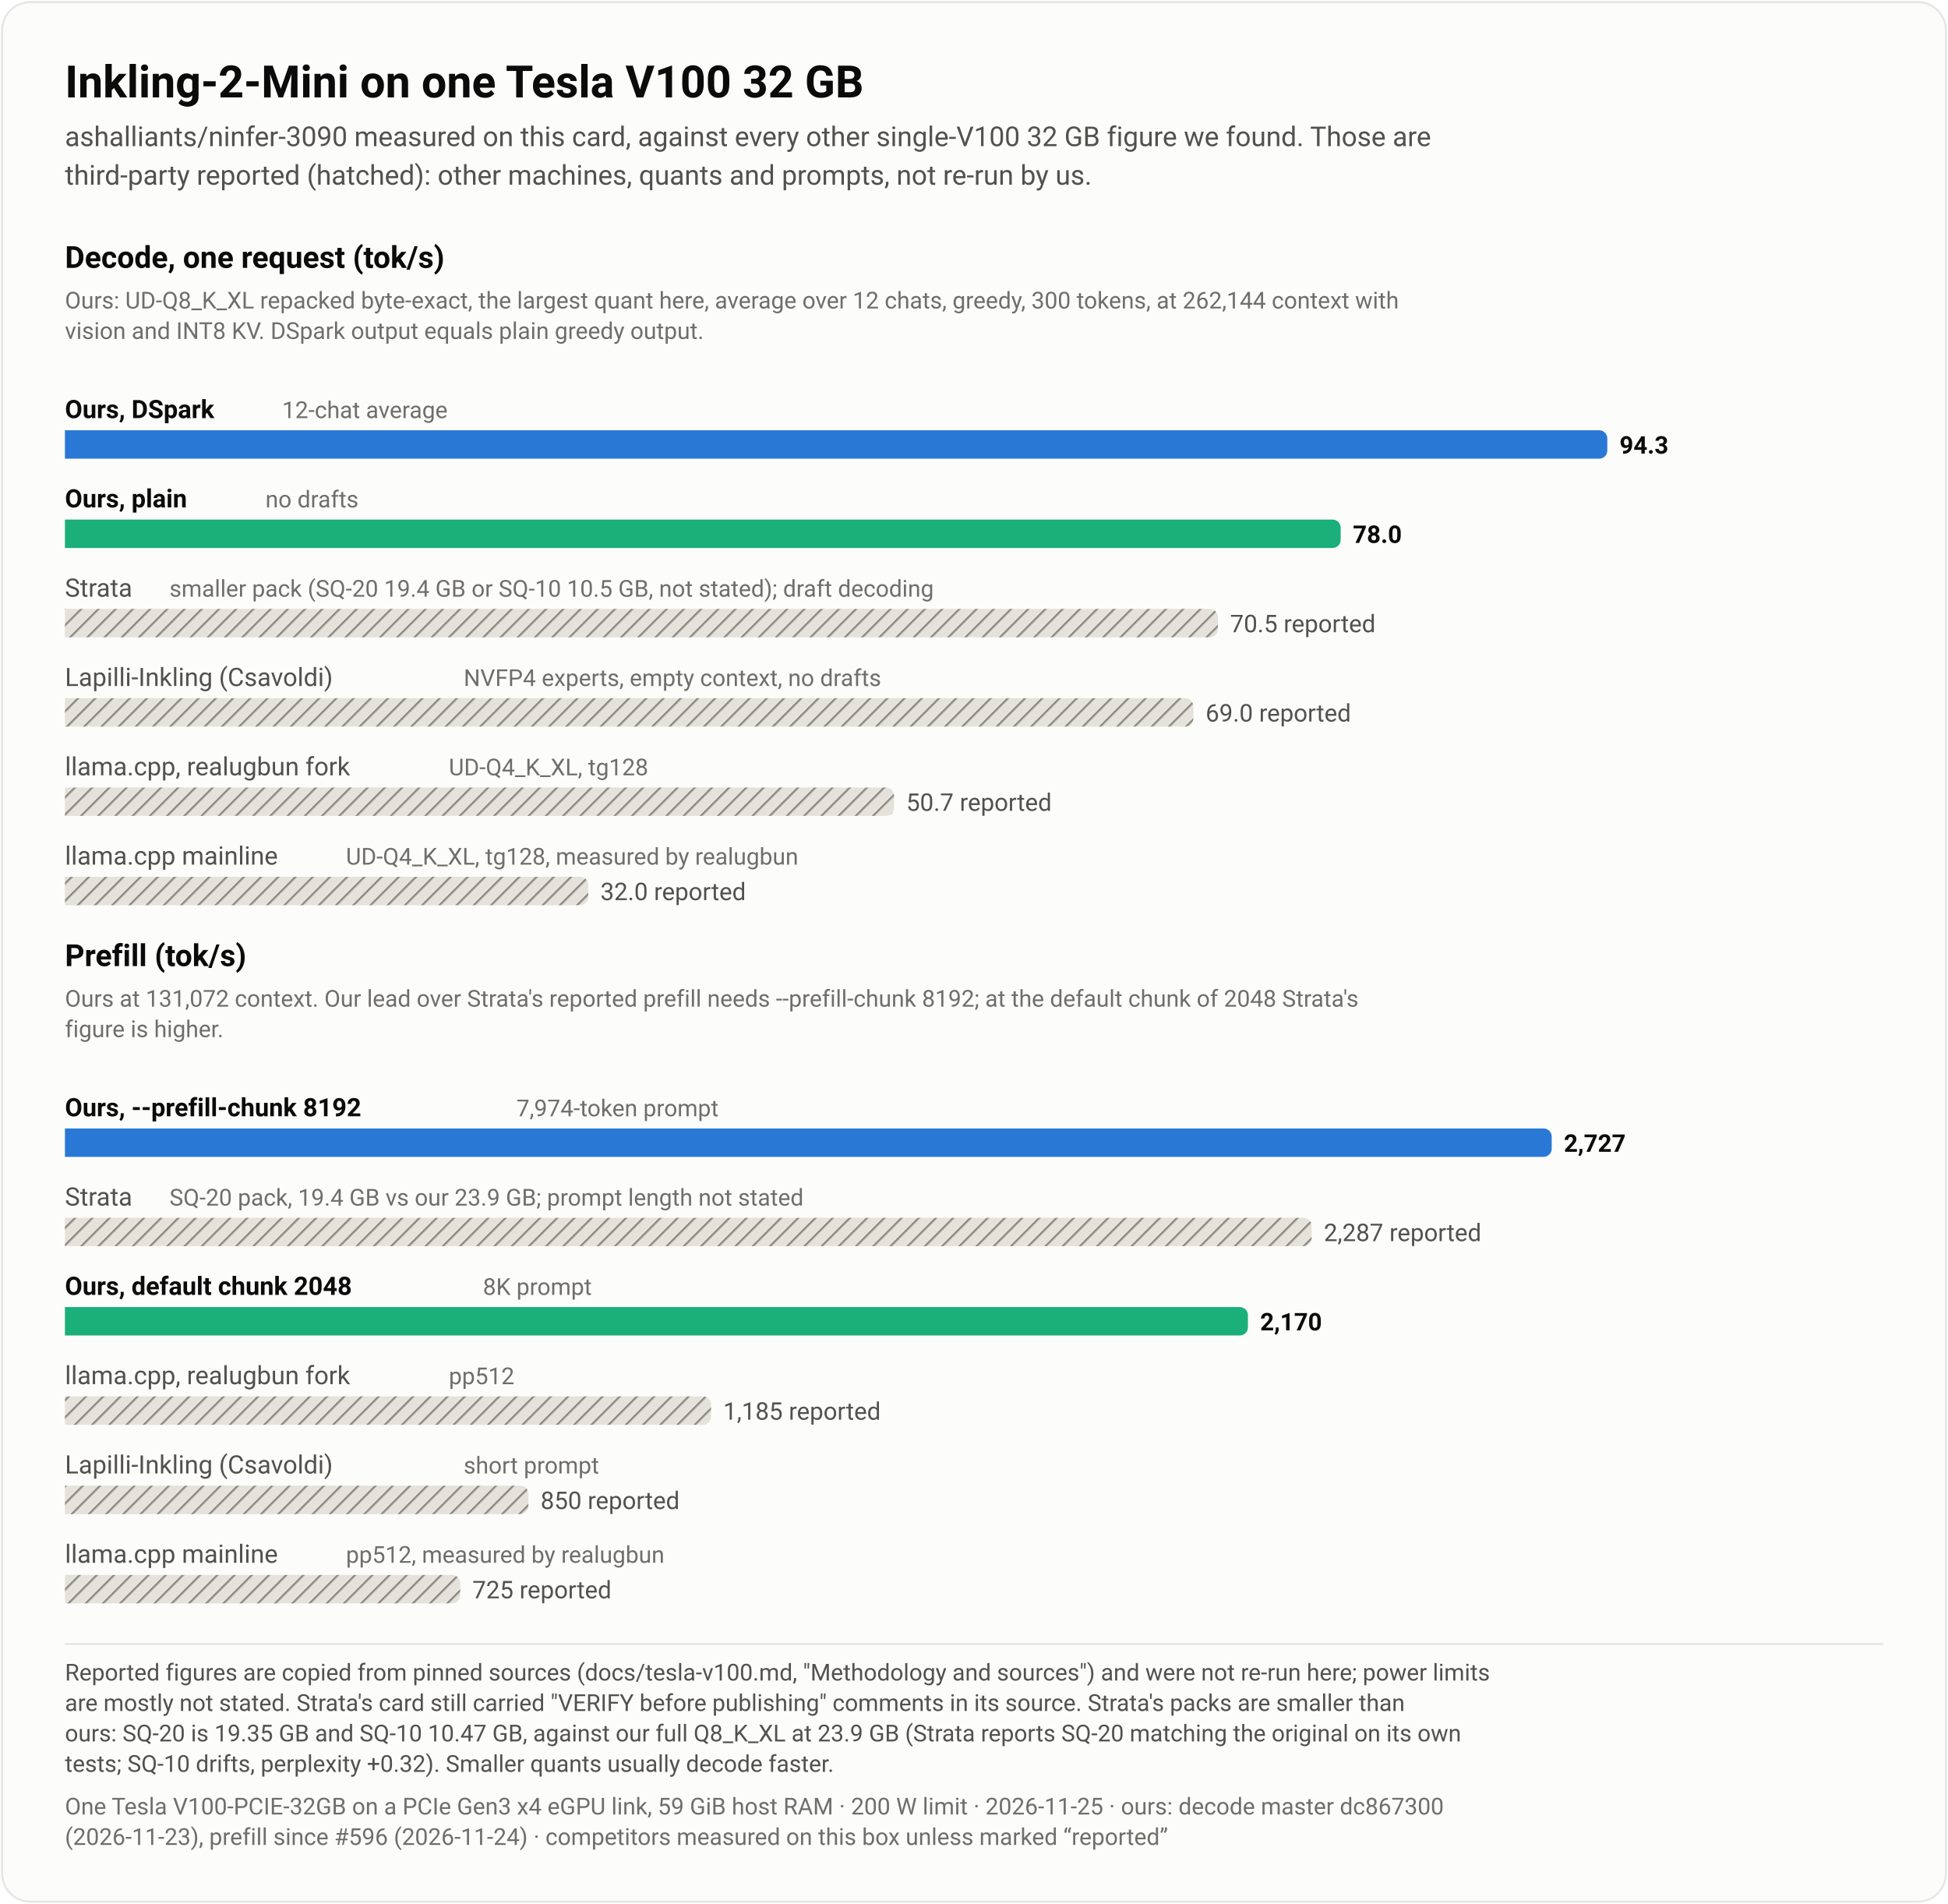
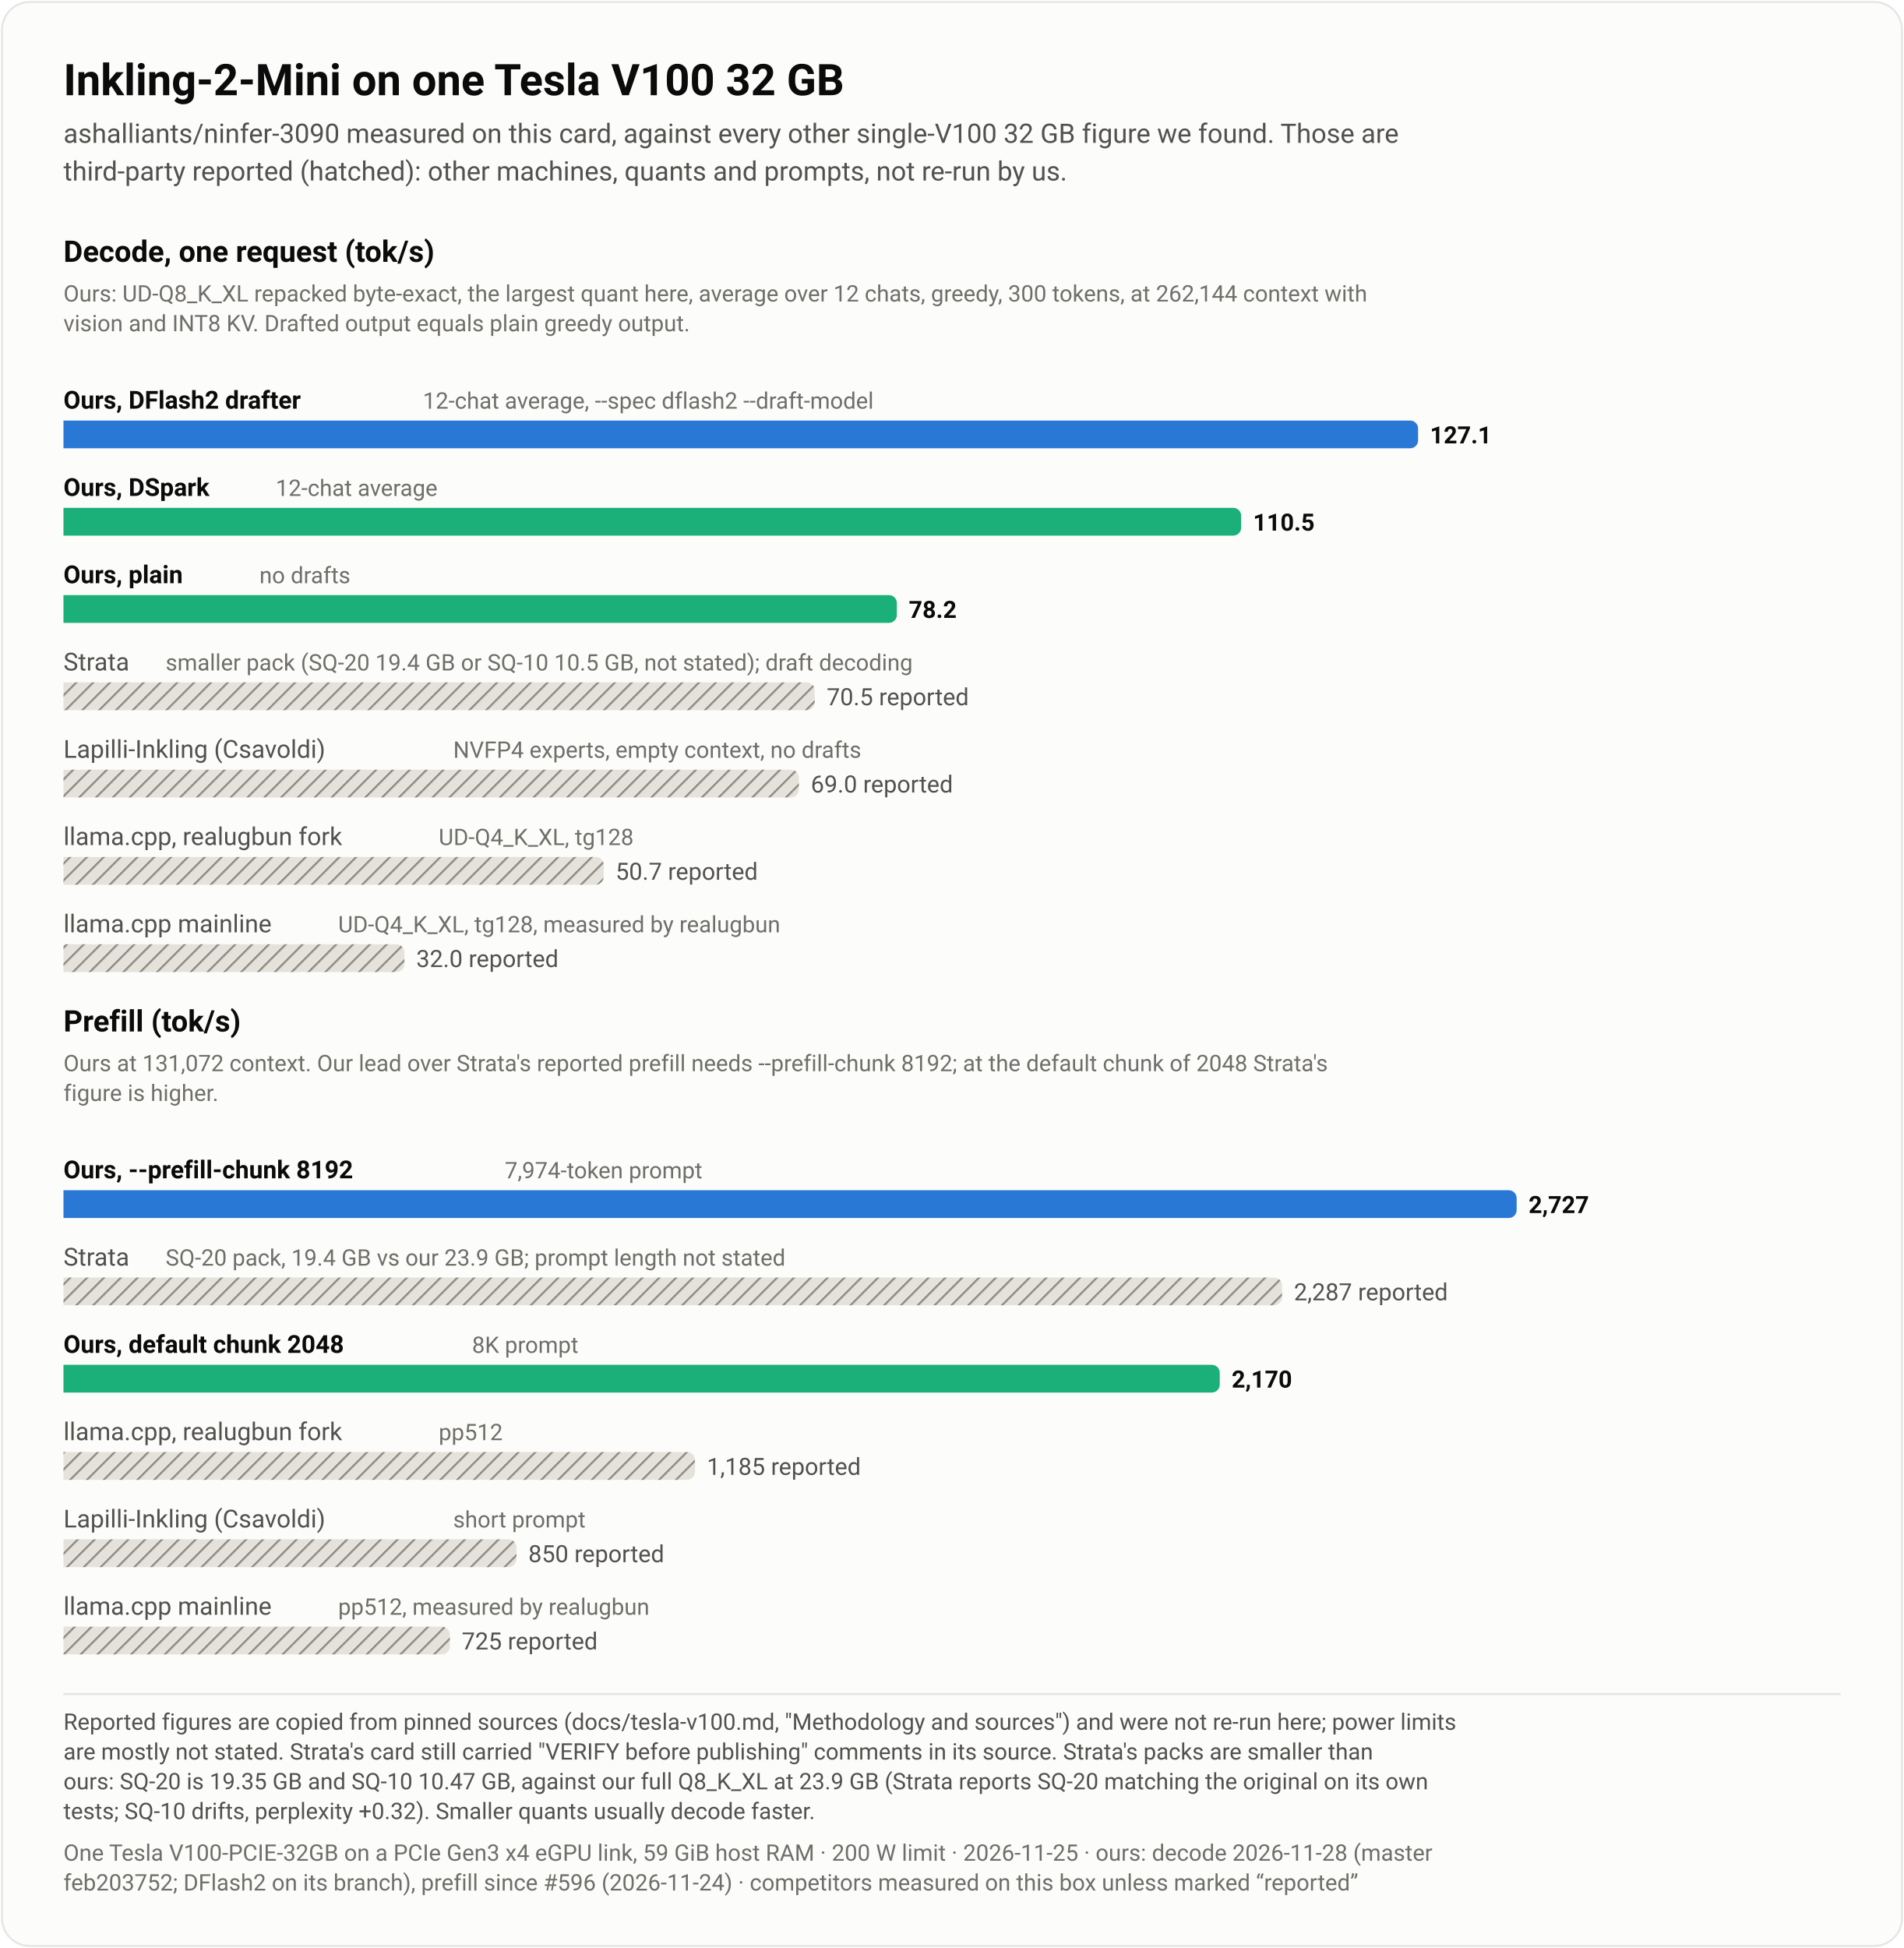
- <svg xmlns="http://www.w3.org/2000/svg" viewBox="0 0 960 938" width="960" height="938" role="img" aria-label="Inkling-2-Mini decode and prefill on one Tesla V100: ashalliants/ninfer-3090 measured, Strata, Lapilli-Inkling and llama.cpp as reported.">
+ <svg xmlns="http://www.w3.org/2000/svg" viewBox="0 0 960 982" width="960" height="982" role="img" aria-label="Inkling-2-Mini decode and prefill on one Tesla V100: ashalliants/ninfer-3090 measured, Strata, Lapilli-Inkling and llama.cpp as reported.">
  <style>
    .surface { fill: #fcfcfb; stroke: rgba(11,11,11,0.10); }
    .t1 { fill: #0b0b0b; } .t2 { fill: #52514e; } .t3 { fill: #6f6e69; }
    .grid { stroke: #e6e5df; } .base { stroke: #c3c2b7; } .ref { stroke: #52514e; stroke-dasharray: 4 3; }
    .ours { fill: #2a78d6; } .alt { fill: #1baf7a; } .same { fill: #eb6834; } .prev { fill: #b5b3aa; }
    .rep { fill: url(#hatch-v100-inkling2-mini); } .hatchbg { fill: #e4e2da; } .hatchln { stroke: #8f8d86; }
    .win { fill: #1d5fb0; } .loss { fill: #b8471d; }
    text { font-family: system-ui, -apple-system, "Segoe UI", Roboto, "Helvetica Neue", Arial, sans-serif; }
    @media (prefers-color-scheme: dark) {
      .surface { fill: #1a1a19; stroke: rgba(255,255,255,0.12); }
      .t1 { fill: #f4f3ef; } .t2 { fill: #c3c2b7; } .t3 { fill: #a3a29b; }
      .grid { stroke: #2e2e2b; } .base { stroke: #4a4a46; } .ref { stroke: #c3c2b7; }
      .ours { fill: #3987e5; } .alt { fill: #199e70; } .same { fill: #d95926; } .prev { fill: #6f6e69; }
      .hatchbg { fill: #3a3935; } .hatchln { stroke: #8f8d86; }
      .win { fill: #79b0f0; } .loss { fill: #f08a5d; }
    }
  </style>
  <defs>
    <pattern id="hatch-v100-inkling2-mini" width="6" height="6" patternUnits="userSpaceOnUse" patternTransform="rotate(45)">
      <rect width="6" height="6" class="hatchbg" />
      <line x1="0" y1="0" x2="0" y2="6" class="hatchln" stroke-width="2" />
    </pattern>
  </defs>
-   <rect x="1" y="1" width="958" height="936" rx="14" class="surface" stroke-width="1" />
+   <rect x="1" y="1" width="958" height="980" rx="14" class="surface" stroke-width="1" />
  <text x="32.0" y="48.0" class="t1" font-size="22" font-weight="700" text-anchor="start">Inkling-2-Mini on one Tesla V100 32 GB</text>
  <text x="32.0" y="72.0" class="t2" font-size="13.5" font-weight="400" text-anchor="start">ashalliants/ninfer-3090 measured on this card, against every other single-V100 32 GB figure we found. Those are</text>
  <text x="32.0" y="91.0" class="t2" font-size="13.5" font-weight="400" text-anchor="start">third-party reported (hatched): other machines, quants and prompts, not re-run by us.</text>
  <text x="32.0" y="132.0" class="t1" font-size="15" font-weight="600" text-anchor="start">Decode, one request (tok/s)</text>
  <text x="32.0" y="152.0" class="t3" font-size="11.5" font-weight="400" text-anchor="start">Ours: UD-Q8_K_XL repacked byte-exact, the largest quant here, average over 12 chats, greedy, 300 tokens, at 262,144 context with</text>
-   <text x="32.0" y="167.0" class="t3" font-size="11.5" font-weight="400" text-anchor="start">vision and INT8 KV. DSpark output equals plain greedy output.</text>
-   <text x="32.0" y="206.0" class="t1" font-size="12.5" font-weight="600" text-anchor="start">Ours, DSpark</text>
-   <text x="139.0" y="206.0" class="t3" font-size="11.5" font-weight="400" text-anchor="start">12-chat average</text>
-   <path class="ours" d="M32.0,212.0 h756.1 a4,4 0 0 1 4,4 v6.0 a4,4 0 0 1 -4,4 h-756.1 z" />
-   <text x="798.1" y="223.5" class="t1" font-size="12" font-weight="600" text-anchor="start">94.3</text>
-   <text x="32.0" y="250.0" class="t1" font-size="12.5" font-weight="600" text-anchor="start">Ours, plain</text>
-   <text x="130.8" y="250.0" class="t3" font-size="11.5" font-weight="400" text-anchor="start">no drafts</text>
-   <path class="alt" d="M32.0,256.0 h624.7 a4,4 0 0 1 4,4 v6.0 a4,4 0 0 1 -4,4 h-624.7 z" />
-   <text x="666.7" y="267.5" class="t1" font-size="12" font-weight="600" text-anchor="start">78.0</text>
-   <text x="32.0" y="294.0" class="t2" font-size="12.5" font-weight="400" text-anchor="start">Strata</text>
-   <text x="83.5" y="294.0" class="t3" font-size="11.5" font-weight="400" text-anchor="start">smaller pack (SQ-20 19.4 GB or SQ-10 10.5 GB, not stated); draft decoding</text>
-   <path class="rep" d="M32.0,300.0 h564.2 a4,4 0 0 1 4,4 v6.0 a4,4 0 0 1 -4,4 h-564.2 z" />
-   <text x="606.2" y="311.5" class="t2" font-size="12" font-weight="400" text-anchor="start">70.5 reported</text>
-   <text x="32.0" y="338.0" class="t2" font-size="12.5" font-weight="400" text-anchor="start">Lapilli-Inkling (Csavoldi)</text>
-   <text x="228.5" y="338.0" class="t3" font-size="11.5" font-weight="400" text-anchor="start">NVFP4 experts, empty context, no drafts</text>
-   <path class="rep" d="M32.0,344.0 h552.1 a4,4 0 0 1 4,4 v6.0 a4,4 0 0 1 -4,4 h-552.1 z" />
-   <text x="594.1" y="355.5" class="t2" font-size="12" font-weight="400" text-anchor="start">69.0 reported</text>
-   <text x="32.0" y="382.0" class="t2" font-size="12.5" font-weight="400" text-anchor="start">llama.cpp, realugbun fork</text>
-   <text x="221.2" y="382.0" class="t3" font-size="11.5" font-weight="400" text-anchor="start">UD-Q4_K_XL, tg128</text>
-   <path class="rep" d="M32.0,388.0 h404.6 a4,4 0 0 1 4,4 v6.0 a4,4 0 0 1 -4,4 h-404.6 z" />
-   <text x="446.6" y="399.5" class="t2" font-size="12" font-weight="400" text-anchor="start">50.7 reported</text>
-   <text x="32.0" y="426.0" class="t2" font-size="12.5" font-weight="400" text-anchor="start">llama.cpp mainline</text>
-   <text x="170.5" y="426.0" class="t3" font-size="11.5" font-weight="400" text-anchor="start">UD-Q4_K_XL, tg128, measured by realugbun</text>
-   <path class="rep" d="M32.0,432.0 h253.9 a4,4 0 0 1 4,4 v6.0 a4,4 0 0 1 -4,4 h-253.9 z" />
-   <text x="295.9" y="443.5" class="t2" font-size="12" font-weight="400" text-anchor="start">32.0 reported</text>
-   <text x="32.0" y="476.0" class="t1" font-size="15" font-weight="600" text-anchor="start">Prefill (tok/s)</text>
-   <text x="32.0" y="496.0" class="t3" font-size="11.5" font-weight="400" text-anchor="start">Ours at 131,072 context. Our lead over Strata's reported prefill needs --prefill-chunk 8192; at the default chunk of 2048 Strata's</text>
-   <text x="32.0" y="511.0" class="t3" font-size="11.5" font-weight="400" text-anchor="start">figure is higher.</text>
-   <text x="32.0" y="550.0" class="t1" font-size="12.5" font-weight="600" text-anchor="start">Ours, --prefill-chunk 8192</text>
-   <text x="254.5" y="550.0" class="t3" font-size="11.5" font-weight="400" text-anchor="start">7,974-token prompt</text>
-   <path class="ours" d="M32.0,556.0 h728.7 a4,4 0 0 1 4,4 v6.0 a4,4 0 0 1 -4,4 h-728.7 z" />
-   <text x="770.7" y="567.5" class="t1" font-size="12" font-weight="600" text-anchor="start">2,727</text>
-   <text x="32.0" y="594.0" class="t2" font-size="12.5" font-weight="400" text-anchor="start">Strata</text>
-   <text x="83.5" y="594.0" class="t3" font-size="11.5" font-weight="400" text-anchor="start">SQ-20 pack, 19.4 GB vs our 23.9 GB; prompt length not stated</text>
-   <path class="rep" d="M32.0,600.0 h610.4 a4,4 0 0 1 4,4 v6.0 a4,4 0 0 1 -4,4 h-610.4 z" />
-   <text x="652.4" y="611.5" class="t2" font-size="12" font-weight="400" text-anchor="start">2,287 reported</text>
-   <text x="32.0" y="638.0" class="t1" font-size="12.5" font-weight="600" text-anchor="start">Ours, default chunk 2048</text>
-   <text x="238.0" y="638.0" class="t3" font-size="11.5" font-weight="400" text-anchor="start">8K prompt</text>
-   <path class="alt" d="M32.0,644.0 h579.0 a4,4 0 0 1 4,4 v6.0 a4,4 0 0 1 -4,4 h-579.0 z" />
-   <text x="621.0" y="655.5" class="t1" font-size="12" font-weight="600" text-anchor="start">2,170</text>
-   <text x="32.0" y="682.0" class="t2" font-size="12.5" font-weight="400" text-anchor="start">llama.cpp, realugbun fork</text>
-   <text x="221.2" y="682.0" class="t3" font-size="11.5" font-weight="400" text-anchor="start">pp512</text>
-   <path class="rep" d="M32.0,688.0 h314.4 a4,4 0 0 1 4,4 v6.0 a4,4 0 0 1 -4,4 h-314.4 z" />
-   <text x="356.4" y="699.5" class="t2" font-size="12" font-weight="400" text-anchor="start">1,185 reported</text>
-   <text x="32.0" y="726.0" class="t2" font-size="12.5" font-weight="400" text-anchor="start">Lapilli-Inkling (Csavoldi)</text>
-   <text x="228.5" y="726.0" class="t3" font-size="11.5" font-weight="400" text-anchor="start">short prompt</text>
-   <path class="rep" d="M32.0,732.0 h224.4 a4,4 0 0 1 4,4 v6.0 a4,4 0 0 1 -4,4 h-224.4 z" />
-   <text x="266.4" y="743.5" class="t2" font-size="12" font-weight="400" text-anchor="start">850 reported</text>
-   <text x="32.0" y="770.0" class="t2" font-size="12.5" font-weight="400" text-anchor="start">llama.cpp mainline</text>
-   <text x="170.5" y="770.0" class="t3" font-size="11.5" font-weight="400" text-anchor="start">pp512, measured by realugbun</text>
-   <path class="rep" d="M32.0,776.0 h190.8 a4,4 0 0 1 4,4 v6.0 a4,4 0 0 1 -4,4 h-190.8 z" />
-   <text x="232.8" y="787.5" class="t2" font-size="12" font-weight="400" text-anchor="start">725 reported</text>
-   <line x1="32" y1="810.0" x2="928" y2="810.0" class="grid" stroke-width="1" />
-   <text x="32.0" y="828.0" class="t2" font-size="11.5" font-weight="400" text-anchor="start">Reported figures are copied from pinned sources (docs/tesla-v100.md, "Methodology and sources") and were not re-run here; power limits</text>
-   <text x="32.0" y="843.0" class="t2" font-size="11.5" font-weight="400" text-anchor="start">are mostly not stated. Strata's card still carried "VERIFY before publishing" comments in its source. Strata's packs are smaller than</text>
-   <text x="32.0" y="858.0" class="t2" font-size="11.5" font-weight="400" text-anchor="start">ours: SQ-20 is 19.35 GB and SQ-10 10.47 GB, against our full Q8_K_XL at 23.9 GB (Strata reports SQ-20 matching the original on its own</text>
-   <text x="32.0" y="873.0" class="t2" font-size="11.5" font-weight="400" text-anchor="start">tests; SQ-10 drifts, perplexity +0.32). Smaller quants usually decode faster.</text>
-   <text x="32.0" y="894.0" class="t3" font-size="11.5" font-weight="400" text-anchor="start">One Tesla V100-PCIE-32GB on a PCIe Gen3 x4 eGPU link, 59 GiB host RAM · 200 W limit · 2026-11-25 · ours: decode master dc867300</text>
-   <text x="32.0" y="909.0" class="t3" font-size="11.5" font-weight="400" text-anchor="start">(2026-11-23), prefill since #596 (2026-11-24) · competitors measured on this box unless marked “reported”</text>
+   <text x="32.0" y="167.0" class="t3" font-size="11.5" font-weight="400" text-anchor="start">vision and INT8 KV. Drafted output equals plain greedy output.</text>
+   <text x="32.0" y="206.0" class="t1" font-size="12.5" font-weight="600" text-anchor="start">Ours, DFlash2 drafter</text>
+   <text x="213.2" y="206.0" class="t3" font-size="11.5" font-weight="400" text-anchor="start">12-chat average, --spec dflash2 --draft-model</text>
+   <path class="ours" d="M32.0,212.0 h679.0 a4,4 0 0 1 4,4 v6.0 a4,4 0 0 1 -4,4 h-679.0 z" />
+   <text x="721.0" y="223.5" class="t1" font-size="12" font-weight="600" text-anchor="start">127.1</text>
+   <text x="32.0" y="250.0" class="t1" font-size="12.5" font-weight="600" text-anchor="start">Ours, DSpark</text>
+   <text x="139.0" y="250.0" class="t3" font-size="11.5" font-weight="400" text-anchor="start">12-chat average</text>
+   <path class="alt" d="M32.0,256.0 h589.8 a4,4 0 0 1 4,4 v6.0 a4,4 0 0 1 -4,4 h-589.8 z" />
+   <text x="631.8" y="267.5" class="t1" font-size="12" font-weight="600" text-anchor="start">110.5</text>
+   <text x="32.0" y="294.0" class="t1" font-size="12.5" font-weight="600" text-anchor="start">Ours, plain</text>
+   <text x="130.8" y="294.0" class="t3" font-size="11.5" font-weight="400" text-anchor="start">no drafts</text>
+   <path class="alt" d="M32.0,300.0 h416.2 a4,4 0 0 1 4,4 v6.0 a4,4 0 0 1 -4,4 h-416.2 z" />
+   <text x="458.2" y="311.5" class="t1" font-size="12" font-weight="600" text-anchor="start">78.2</text>
+   <text x="32.0" y="338.0" class="t2" font-size="12.5" font-weight="400" text-anchor="start">Strata</text>
+   <text x="83.5" y="338.0" class="t3" font-size="11.5" font-weight="400" text-anchor="start">smaller pack (SQ-20 19.4 GB or SQ-10 10.5 GB, not stated); draft decoding</text>
+   <path class="rep" d="M32.0,344.0 h374.8 a4,4 0 0 1 4,4 v6.0 a4,4 0 0 1 -4,4 h-374.8 z" />
+   <text x="416.8" y="355.5" class="t2" font-size="12" font-weight="400" text-anchor="start">70.5 reported</text>
+   <text x="32.0" y="382.0" class="t2" font-size="12.5" font-weight="400" text-anchor="start">Lapilli-Inkling (Csavoldi)</text>
+   <text x="228.5" y="382.0" class="t3" font-size="11.5" font-weight="400" text-anchor="start">NVFP4 experts, empty context, no drafts</text>
+   <path class="rep" d="M32.0,388.0 h366.8 a4,4 0 0 1 4,4 v6.0 a4,4 0 0 1 -4,4 h-366.8 z" />
+   <text x="408.8" y="399.5" class="t2" font-size="12" font-weight="400" text-anchor="start">69.0 reported</text>
+   <text x="32.0" y="426.0" class="t2" font-size="12.5" font-weight="400" text-anchor="start">llama.cpp, realugbun fork</text>
+   <text x="221.2" y="426.0" class="t3" font-size="11.5" font-weight="400" text-anchor="start">UD-Q4_K_XL, tg128</text>
+   <path class="rep" d="M32.0,432.0 h268.4 a4,4 0 0 1 4,4 v6.0 a4,4 0 0 1 -4,4 h-268.4 z" />
+   <text x="310.4" y="443.5" class="t2" font-size="12" font-weight="400" text-anchor="start">50.7 reported</text>
+   <text x="32.0" y="470.0" class="t2" font-size="12.5" font-weight="400" text-anchor="start">llama.cpp mainline</text>
+   <text x="170.5" y="470.0" class="t3" font-size="11.5" font-weight="400" text-anchor="start">UD-Q4_K_XL, tg128, measured by realugbun</text>
+   <path class="rep" d="M32.0,476.0 h167.9 a4,4 0 0 1 4,4 v6.0 a4,4 0 0 1 -4,4 h-167.9 z" />
+   <text x="209.9" y="487.5" class="t2" font-size="12" font-weight="400" text-anchor="start">32.0 reported</text>
+   <text x="32.0" y="520.0" class="t1" font-size="15" font-weight="600" text-anchor="start">Prefill (tok/s)</text>
+   <text x="32.0" y="540.0" class="t3" font-size="11.5" font-weight="400" text-anchor="start">Ours at 131,072 context. Our lead over Strata's reported prefill needs --prefill-chunk 8192; at the default chunk of 2048 Strata's</text>
+   <text x="32.0" y="555.0" class="t3" font-size="11.5" font-weight="400" text-anchor="start">figure is higher.</text>
+   <text x="32.0" y="594.0" class="t1" font-size="12.5" font-weight="600" text-anchor="start">Ours, --prefill-chunk 8192</text>
+   <text x="254.5" y="594.0" class="t3" font-size="11.5" font-weight="400" text-anchor="start">7,974-token prompt</text>
+   <path class="ours" d="M32.0,600.0 h728.7 a4,4 0 0 1 4,4 v6.0 a4,4 0 0 1 -4,4 h-728.7 z" />
+   <text x="770.7" y="611.5" class="t1" font-size="12" font-weight="600" text-anchor="start">2,727</text>
+   <text x="32.0" y="638.0" class="t2" font-size="12.5" font-weight="400" text-anchor="start">Strata</text>
+   <text x="83.5" y="638.0" class="t3" font-size="11.5" font-weight="400" text-anchor="start">SQ-20 pack, 19.4 GB vs our 23.9 GB; prompt length not stated</text>
+   <path class="rep" d="M32.0,644.0 h610.4 a4,4 0 0 1 4,4 v6.0 a4,4 0 0 1 -4,4 h-610.4 z" />
+   <text x="652.4" y="655.5" class="t2" font-size="12" font-weight="400" text-anchor="start">2,287 reported</text>
+   <text x="32.0" y="682.0" class="t1" font-size="12.5" font-weight="600" text-anchor="start">Ours, default chunk 2048</text>
+   <text x="238.0" y="682.0" class="t3" font-size="11.5" font-weight="400" text-anchor="start">8K prompt</text>
+   <path class="alt" d="M32.0,688.0 h579.0 a4,4 0 0 1 4,4 v6.0 a4,4 0 0 1 -4,4 h-579.0 z" />
+   <text x="621.0" y="699.5" class="t1" font-size="12" font-weight="600" text-anchor="start">2,170</text>
+   <text x="32.0" y="726.0" class="t2" font-size="12.5" font-weight="400" text-anchor="start">llama.cpp, realugbun fork</text>
+   <text x="221.2" y="726.0" class="t3" font-size="11.5" font-weight="400" text-anchor="start">pp512</text>
+   <path class="rep" d="M32.0,732.0 h314.4 a4,4 0 0 1 4,4 v6.0 a4,4 0 0 1 -4,4 h-314.4 z" />
+   <text x="356.4" y="743.5" class="t2" font-size="12" font-weight="400" text-anchor="start">1,185 reported</text>
+   <text x="32.0" y="770.0" class="t2" font-size="12.5" font-weight="400" text-anchor="start">Lapilli-Inkling (Csavoldi)</text>
+   <text x="228.5" y="770.0" class="t3" font-size="11.5" font-weight="400" text-anchor="start">short prompt</text>
+   <path class="rep" d="M32.0,776.0 h224.4 a4,4 0 0 1 4,4 v6.0 a4,4 0 0 1 -4,4 h-224.4 z" />
+   <text x="266.4" y="787.5" class="t2" font-size="12" font-weight="400" text-anchor="start">850 reported</text>
+   <text x="32.0" y="814.0" class="t2" font-size="12.5" font-weight="400" text-anchor="start">llama.cpp mainline</text>
+   <text x="170.5" y="814.0" class="t3" font-size="11.5" font-weight="400" text-anchor="start">pp512, measured by realugbun</text>
+   <path class="rep" d="M32.0,820.0 h190.8 a4,4 0 0 1 4,4 v6.0 a4,4 0 0 1 -4,4 h-190.8 z" />
+   <text x="232.8" y="831.5" class="t2" font-size="12" font-weight="400" text-anchor="start">725 reported</text>
+   <line x1="32" y1="854.0" x2="928" y2="854.0" class="grid" stroke-width="1" />
+   <text x="32.0" y="872.0" class="t2" font-size="11.5" font-weight="400" text-anchor="start">Reported figures are copied from pinned sources (docs/tesla-v100.md, "Methodology and sources") and were not re-run here; power limits</text>
+   <text x="32.0" y="887.0" class="t2" font-size="11.5" font-weight="400" text-anchor="start">are mostly not stated. Strata's card still carried "VERIFY before publishing" comments in its source. Strata's packs are smaller than</text>
+   <text x="32.0" y="902.0" class="t2" font-size="11.5" font-weight="400" text-anchor="start">ours: SQ-20 is 19.35 GB and SQ-10 10.47 GB, against our full Q8_K_XL at 23.9 GB (Strata reports SQ-20 matching the original on its own</text>
+   <text x="32.0" y="917.0" class="t2" font-size="11.5" font-weight="400" text-anchor="start">tests; SQ-10 drifts, perplexity +0.32). Smaller quants usually decode faster.</text>
+   <text x="32.0" y="938.0" class="t3" font-size="11.5" font-weight="400" text-anchor="start">One Tesla V100-PCIE-32GB on a PCIe Gen3 x4 eGPU link, 59 GiB host RAM · 200 W limit · 2026-11-25 · ours: decode 2026-11-28 (master</text>
+   <text x="32.0" y="953.0" class="t3" font-size="11.5" font-weight="400" text-anchor="start">feb203752; DFlash2 on its branch), prefill since #596 (2026-11-24) · competitors measured on this box unless marked “reported”</text>
</svg>
